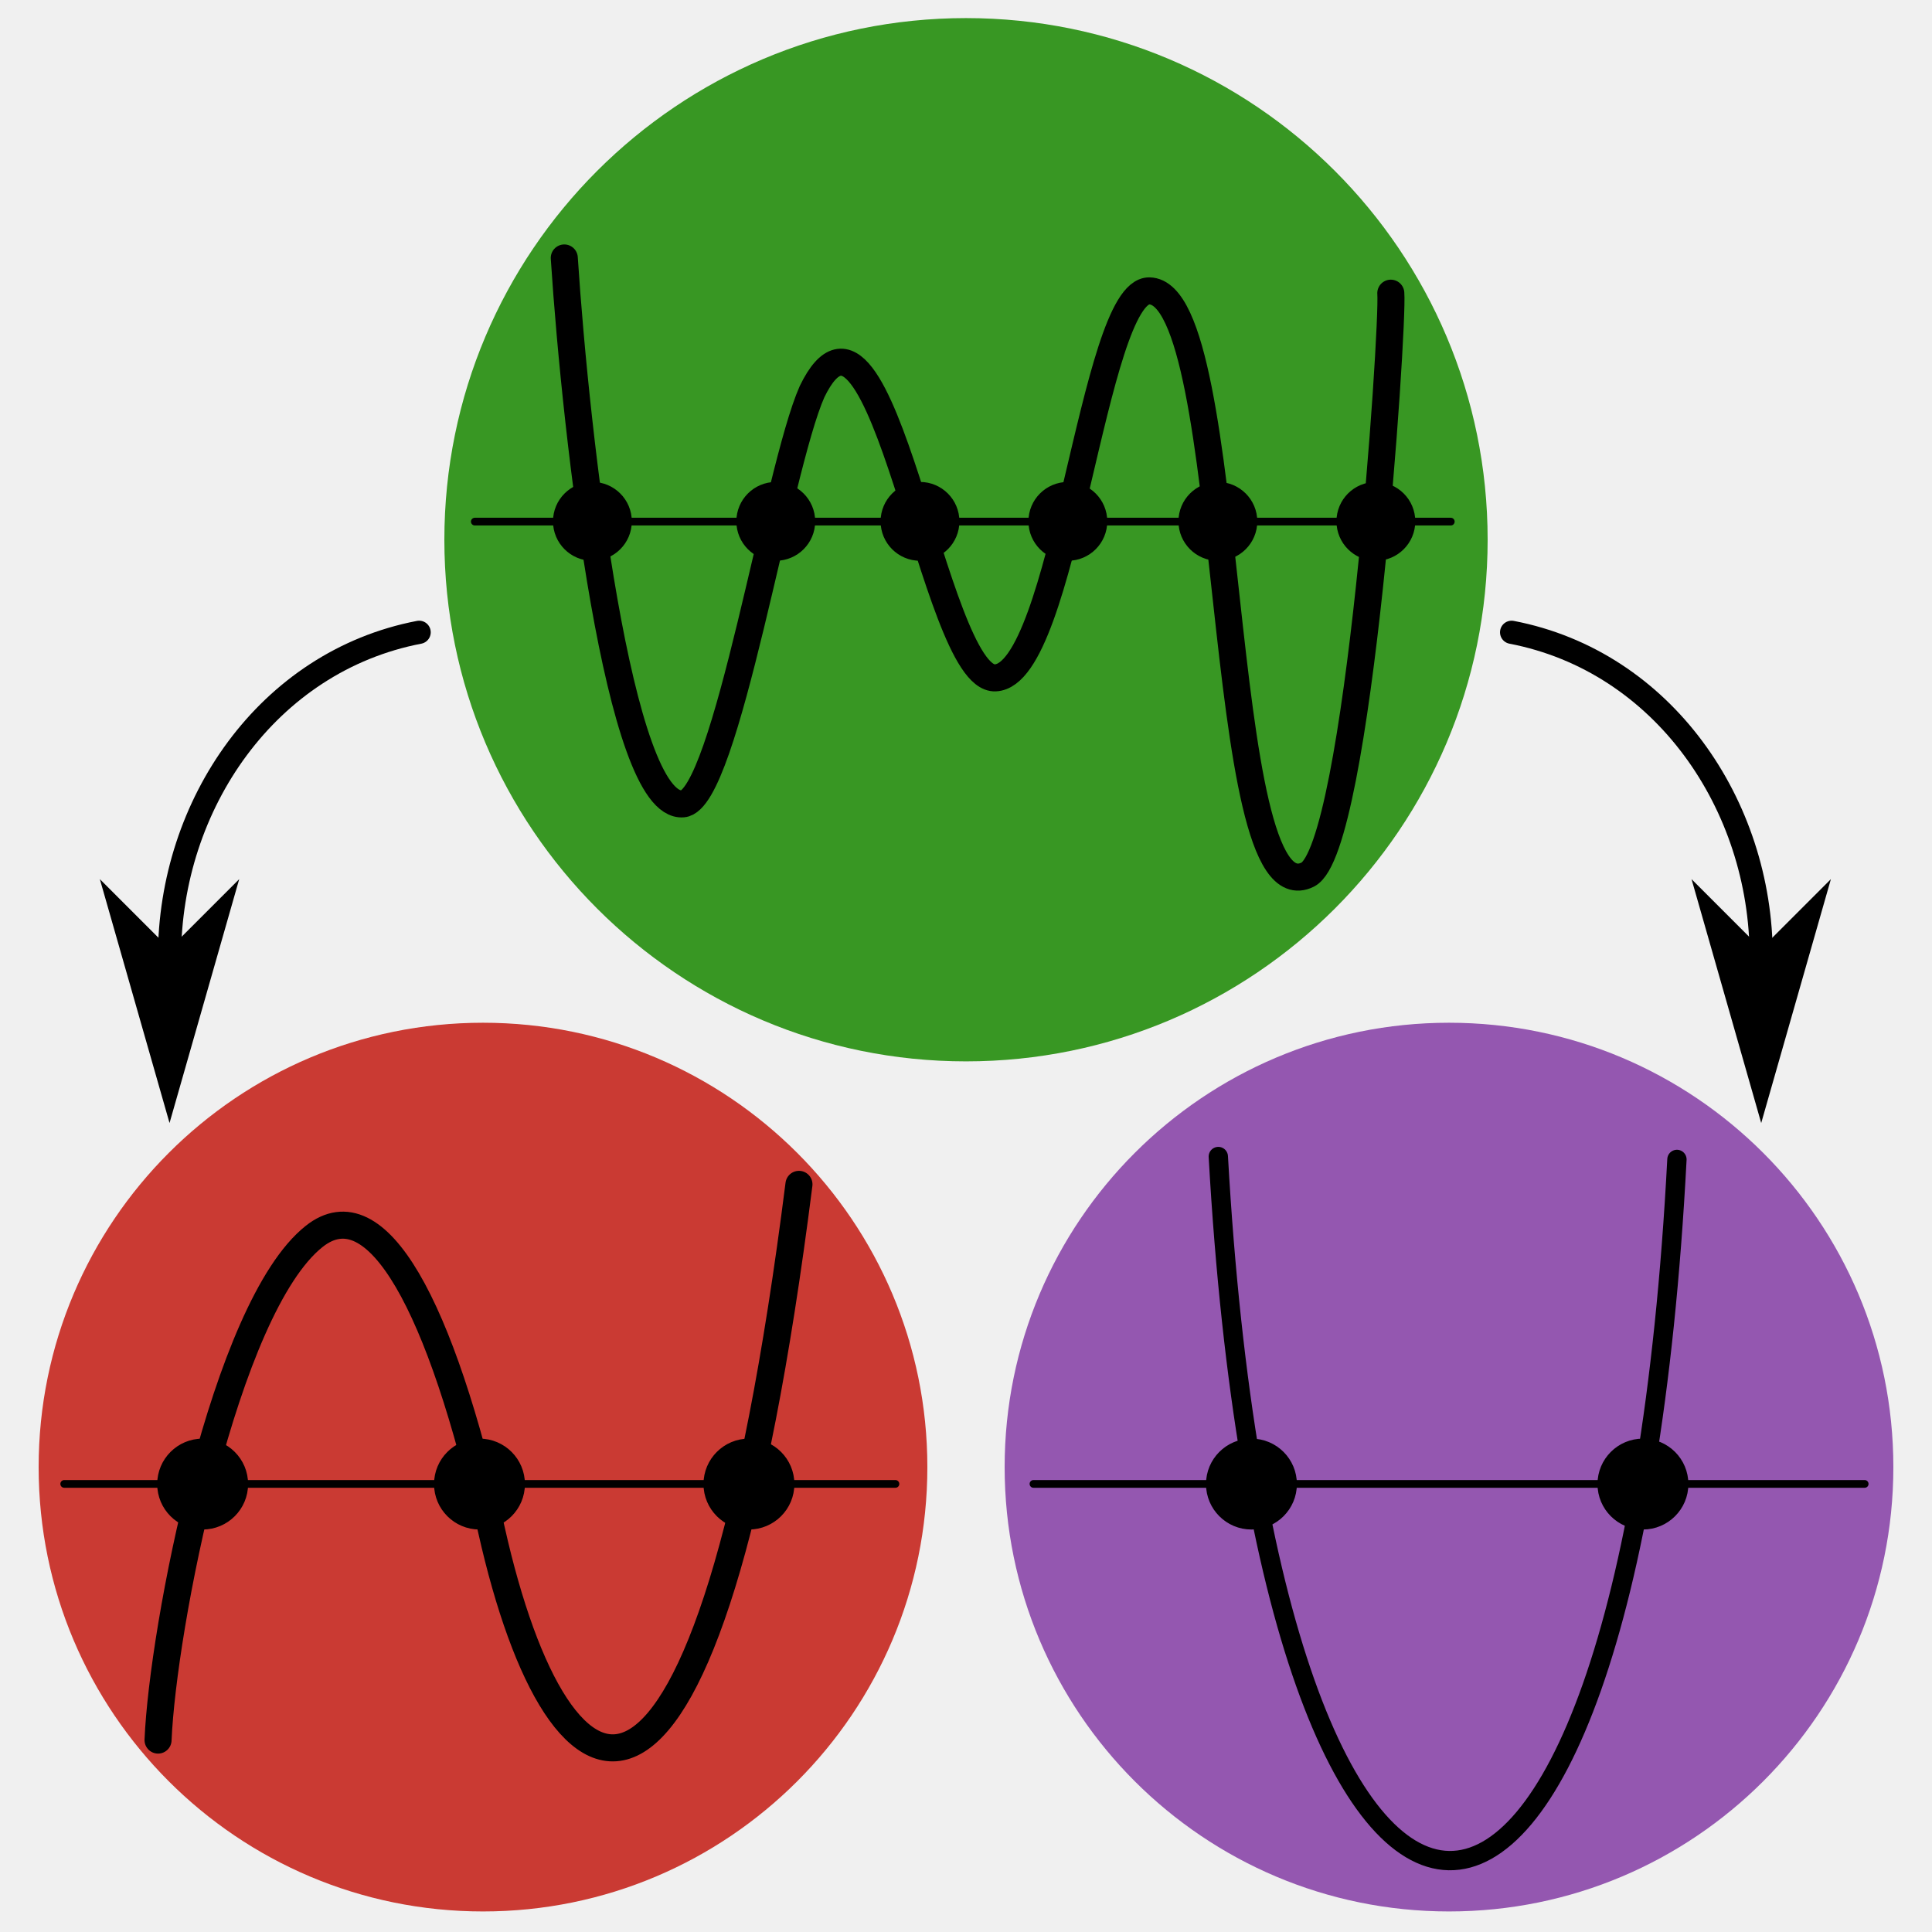
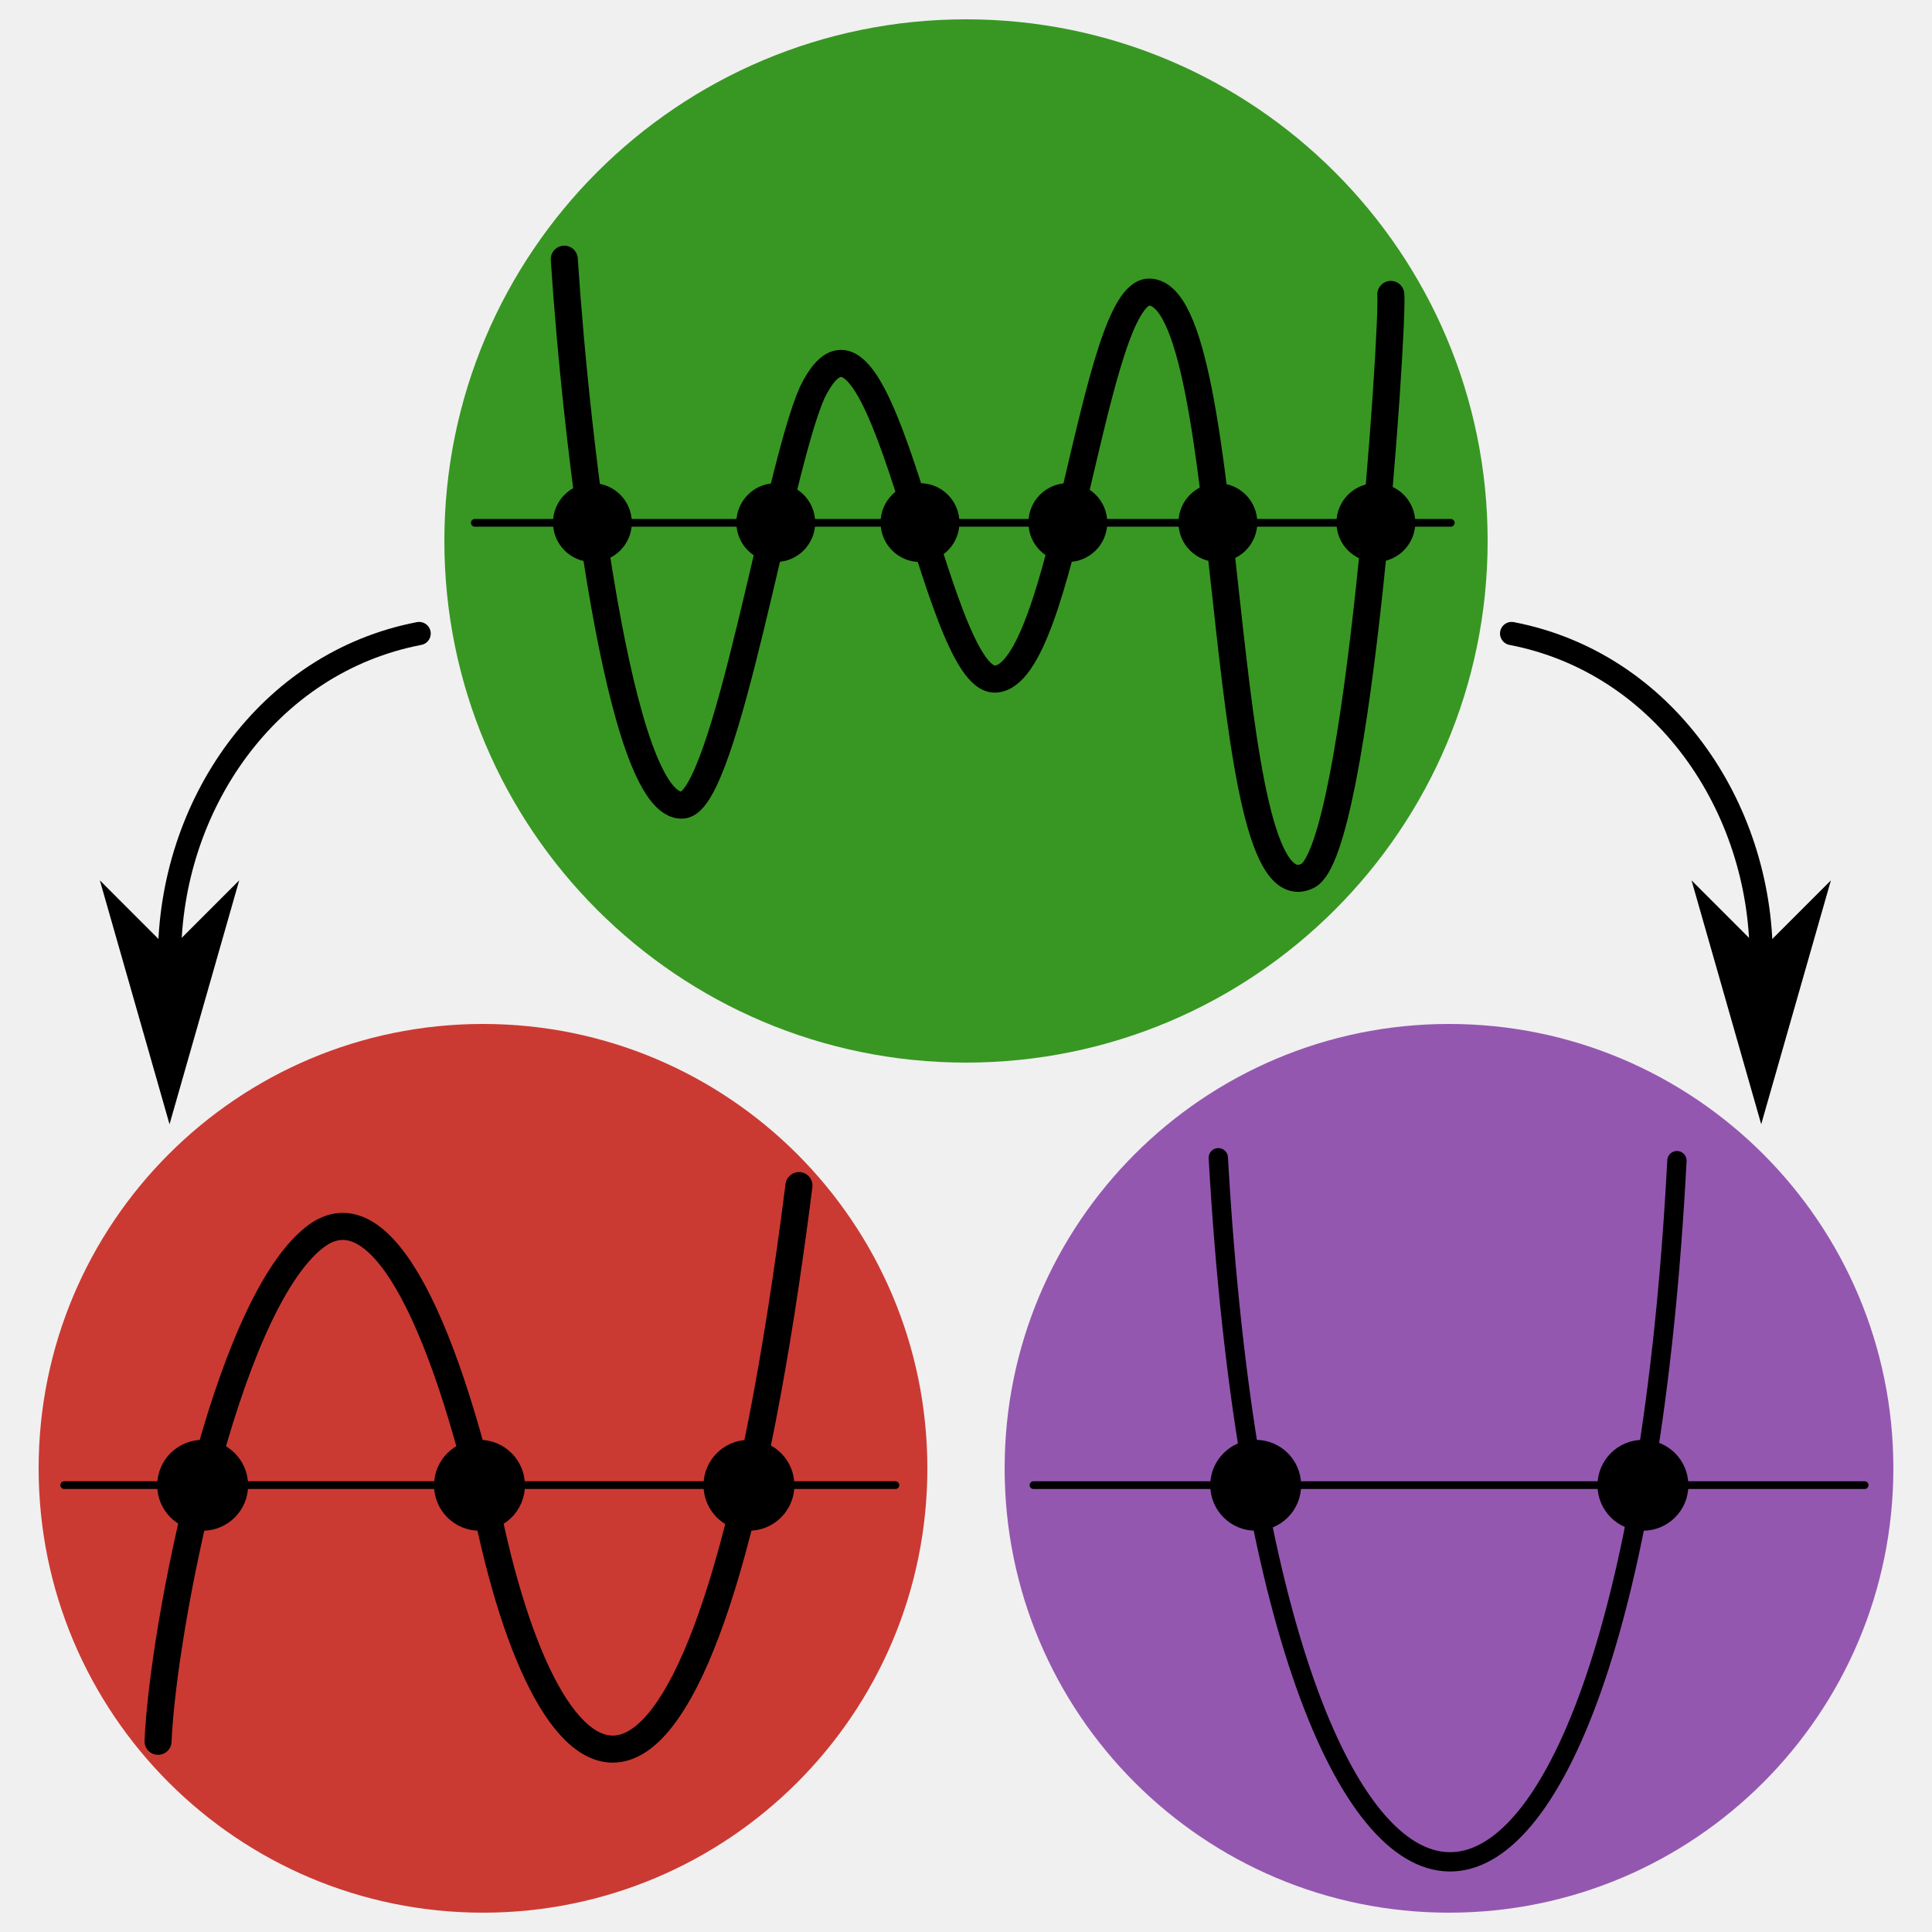
<svg xmlns="http://www.w3.org/2000/svg" id="svg15" version="1.1" viewBox="0 0 500 500" height="500pt" width="500pt">
  <defs id="defs19">
-     <marker style="overflow:visible" refX="0" refY="0" orient="auto-start-reverse" markerWidth="8.75" markerHeight="5" viewBox="0 0 8.75 5" preserveAspectRatio="xMidYMid" id="Arrow1L1384482487908224">
-       <path style="fill:#000000;fill-rule:evenodd;stroke:#000000" d="M 0,0 5,-5 -12.5,0 5,5 Z" id="path51375" transform="scale(-0.5)" />
+     <marker style="overflow:visible" refX="0" refY="0" orient="auto-start-reverse" markerWidth="8.75" markerHeight="5" viewBox="0 0 8.75 5" preserveAspectRatio="xMidYMid" id="Arrow1L1384482498029282">
+       <path style="fill:#000000;fill-rule:evenodd;stroke:#000000" d="M 0,0 5,-5 -12.5,0 5,5 Z" id="path8191" transform="scale(-0.5)" />
    </marker>
-     <marker style="overflow:visible" refX="0" refY="0" orient="auto-start-reverse" markerWidth="8.75" markerHeight="5" viewBox="0 0 8.75 5" preserveAspectRatio="xMidYMid" id="Arrow1L1384482453364438">
-       <path style="fill:#000000;fill-rule:evenodd;stroke:#000000" d="M 0,0 5,-5 -12.5,0 5,5 Z" id="path51378" transform="scale(-0.5)" />
+     <marker style="overflow:visible" refX="0" refY="0" orient="auto-start-reverse" markerWidth="8.75" markerHeight="5" viewBox="0 0 8.75 5" preserveAspectRatio="xMidYMid" id="Arrow1L138448249367809">
+       <path style="fill:#000000;fill-rule:evenodd;stroke:#000000" d="M 0,0 5,-5 -12.5,0 5,5 Z" id="path8194" transform="scale(-0.5)" />
    </marker>
  </defs>
  <g id="surface763305">
-     <path style="fill:#ca3a33;fill-opacity:1;fill-rule:nonzero;stroke:none;stroke-width:1.045" d="m 240,379.683 c 0,63.511 -51.489,115 -115,115 -63.511,0 -115,-51.489 -115,-115 0,-63.511 51.489,-115 115,-115 63.511,0 115,51.489 115,115" id="path2" />
-     <path style="fill:#389723;fill-opacity:1;fill-rule:nonzero;stroke:none;stroke-width:1.227" d="m 385,139.683 c 0,74.557 -60.443,135 -135,135 -74.557,0 -135,-60.443 -135,-135 0,-74.557 60.443,-135 135,-135 74.557,0 135,60.443 135,135" id="path6" />
-     <path style="fill:#9457b0;fill-opacity:1;fill-rule:nonzero;stroke:none;stroke-width:1.045" d="m 490,379.683 c 0,63.511 -51.489,115 -115,115 -63.511,0 -115,-51.489 -115,-115 0,-63.511 51.489,-115 115,-115 63.511,0 115,51.489 115,115" id="path8" />
-     <path style="fill:none;stroke:#000000;stroke-width:7;stroke-linecap:round;stroke-dasharray:none" d="M 40.903,450.33 C 42.096,421.608 58.061,338.401 81.319,319.969 c 16.176,-12.82 32.819,17.736 45.865,75.961 17.705,79.019 56.066,96.179 79.585,-89.419" id="path36728" />
-     <path style="fill:none;stroke:#000000;stroke-width:5;stroke-linecap:round;stroke-dasharray:none" d="m 315.298,299.309 c 13.587,241.264 105.95,244.387 118.691,0.751" id="path36732" />
-     <path style="fill:none;stroke:#000000;stroke-width:6;stroke-linecap:round;stroke-miterlimit:4;stroke-dasharray:none;marker-end:url(#Arrow1L1384482453364438)" d="m 108.473,163.635 c -39.26,7.547 -64.598,44.606 -64.598,84.041" id="path41102" />
-     <path style="fill:#000000;stroke:#000000;stroke-width:2;stroke-linecap:round;stroke-miterlimit:1.8;stroke-dasharray:none" d="M 16.622,384.035 H 231.735" id="path3134" />
-     <circle style="fill:#000000;stroke:#000000;stroke-width:1.539;stroke-linecap:round;stroke-miterlimit:1.8" id="path3192" cx="52.445" cy="384.075" r="10.992" />
-     <path style="fill:none;stroke:#000000;stroke-width:7;stroke-linecap:round;stroke-miterlimit:1.8;stroke-dasharray:none" d="m 146.036,66.761 c 3.062,47.133 14.187,142.656 30.7,141.273 11.151,-0.934 24.403,-86.308 33.425,-106.681 18.118,-37.334 31.446,74.758 47.418,74.076 17.886,-0.764 25.323,-100.376 39.87,-100.146 23.045,0.363 16.547,163.185 40.978,151.069 13.215,-6.554 22.238,-141.765 21.512,-150.476" id="path4981" />
-     <path style="fill:#000000;stroke:#000000;stroke-width:2;stroke-linecap:round;stroke-miterlimit:1.8;stroke-dasharray:none" d="M 267.462,384.035 H 482.575" id="path21307" />
-     <circle style="fill:#000000;stroke:#000000;stroke-width:1.539;stroke-linecap:round;stroke-miterlimit:1.8" id="circle21311" cx="124.09" cy="384.075" r="10.992" />
-     <circle style="fill:#000000;stroke:#000000;stroke-width:1.539;stroke-linecap:round;stroke-miterlimit:1.8" id="circle21313" cx="193.826" cy="384.075" r="10.992" />
-     <circle style="fill:#000000;stroke:#000000;stroke-width:1.539;stroke-linecap:round;stroke-miterlimit:1.8" id="circle21315" cx="323.873" cy="384.075" r="10.992" />
-     <circle style="fill:#000000;stroke:#000000;stroke-width:1.539;stroke-linecap:round;stroke-miterlimit:1.8" id="circle21317" cx="425.191" cy="384.075" r="10.992" />
-     <path style="fill:#000000;stroke:#000000;stroke-width:2;stroke-linecap:round;stroke-miterlimit:1.8;stroke-dasharray:none" d="M 122.882,134.993 H 375.461" id="path21319" />
-     <circle style="fill:#000000;stroke:#000000;stroke-width:1.335;stroke-linecap:round;stroke-miterlimit:1.8" id="circle22797" cx="153.314" cy="134.928" r="9.532" />
-     <circle style="fill:#000000;stroke:#000000;stroke-width:1.335;stroke-linecap:round;stroke-miterlimit:1.8" id="circle28016" cx="200.769" cy="134.928" r="9.532" />
-     <circle style="fill:#000000;stroke:#000000;stroke-width:1.335;stroke-linecap:round;stroke-miterlimit:1.8" id="circle28018" cx="238.095" cy="134.928" r="9.532" />
-     <circle style="fill:#000000;stroke:#000000;stroke-width:1.335;stroke-linecap:round;stroke-miterlimit:1.8" id="circle28020" cx="276.358" cy="134.928" r="9.532" />
-     <circle style="fill:#000000;stroke:#000000;stroke-width:1.335;stroke-linecap:round;stroke-miterlimit:1.8" id="circle28022" cx="315.184" cy="134.928" r="9.532" />
-     <circle style="fill:#000000;stroke:#000000;stroke-width:1.335;stroke-linecap:round;stroke-miterlimit:1.8" id="circle28024" cx="356.074" cy="134.928" r="9.532" />
-     <path style="fill:none;stroke:#000000;stroke-width:6;stroke-linecap:round;stroke-miterlimit:4;stroke-dasharray:none;marker-end:url(#Arrow1L1384482487908224)" d="m 391.203,163.635 c 39.26,7.547 64.598,44.606 64.598,84.041" id="path39471" />
+     <path style="fill:#ca3a33;fill-opacity:1;fill-rule:nonzero;stroke:none;stroke-width:1.045" d="M 240,380 C 240,443.511 188.511,495 125,495 61.489,495 10,443.511 10,380 10,316.489 61.489,265 125,265 c 63.511,0 115,51.489 115,115" id="path2" />
+     <path style="fill:#389723;fill-opacity:1;fill-rule:nonzero;stroke:none;stroke-width:1.227" d="M 385,140 C 385,214.557 324.557,275 250,275 175.443,275 115,214.557 115,140 115,65.443 175.443,5 250,5 324.557,5 385,65.443 385,140" id="path6" />
+     <path style="fill:#9457b0;fill-opacity:1;fill-rule:nonzero;stroke:none;stroke-width:1.045" d="m 490,380 c 0,63.511 -51.489,115 -115,115 -63.511,0 -115,-51.489 -115,-115 0,-63.511 51.489,-115 115,-115 63.511,0 115,51.489 115,115" id="path8" />
+     <path style="fill:none;stroke:#000000;stroke-width:7;stroke-linecap:round;stroke-dasharray:none" d="M 40.903,450.647 C 42.096,421.924 58.061,338.718 81.319,320.286 c 16.176,-12.82 32.819,17.736 45.865,75.961 17.705,79.019 56.066,96.179 79.585,-89.419" id="path36728" />
+     <path style="fill:none;stroke:#000000;stroke-width:5;stroke-linecap:round;stroke-dasharray:none" d="m 315.298,299.626 c 13.587,241.264 105.95,244.387 118.691,0.751" id="path36732" />
+     <path style="fill:none;stroke:#000000;stroke-width:6;stroke-linecap:round;stroke-miterlimit:4;stroke-dasharray:none;marker-end:url(#Arrow1L138448249367809)" d="m 108.473,163.952 c -39.26,7.547 -64.598,44.606 -64.598,84.041" id="path41102" />
+     <path style="fill:#000000;stroke:#000000;stroke-width:2;stroke-linecap:round;stroke-miterlimit:1.8;stroke-dasharray:none" d="M 16.622,384.352 H 231.735" id="path3134" />
+     <circle style="fill:#000000;stroke:#000000;stroke-width:1.539;stroke-linecap:round;stroke-miterlimit:1.8" id="path3192" cx="52.445" cy="384.392" r="10.992" />
+     <path style="fill:none;stroke:#000000;stroke-width:7;stroke-linecap:round;stroke-miterlimit:1.8;stroke-dasharray:none" d="m 146.036,67.077 c 3.062,47.133 14.187,142.656 30.7,141.273 11.151,-0.934 24.403,-86.308 33.425,-106.681 18.118,-37.334 31.446,74.758 47.418,74.076 17.886,-0.764 25.323,-100.376 39.87,-100.146 23.045,0.363 16.547,163.185 40.978,151.069 13.215,-6.554 22.238,-141.765 21.512,-150.476" id="path4981" />
+     <path style="fill:#000000;stroke:#000000;stroke-width:2;stroke-linecap:round;stroke-miterlimit:1.8;stroke-dasharray:none" d="M 267.462,384.352 H 482.575" id="path21307" />
+     <circle style="fill:#000000;stroke:#000000;stroke-width:1.539;stroke-linecap:round;stroke-miterlimit:1.8" id="circle21311" cx="124.09" cy="384.392" r="10.992" />
+     <circle style="fill:#000000;stroke:#000000;stroke-width:1.539;stroke-linecap:round;stroke-miterlimit:1.8" id="circle21313" cx="193.826" cy="384.392" r="10.992" />
+     <circle style="fill:#000000;stroke:#000000;stroke-width:1.539;stroke-linecap:round;stroke-miterlimit:1.8" id="circle21315" cx="324.972" cy="384.392" r="10.992" />
+     <circle style="fill:#000000;stroke:#000000;stroke-width:1.539;stroke-linecap:round;stroke-miterlimit:1.8" id="circle21317" cx="425.191" cy="384.392" r="10.992" />
+     <path style="fill:#ffffff;stroke:#000000;stroke-width:2;stroke-linecap:round;stroke-miterlimit:1.8;stroke-dasharray:none" d="M 122.882,135.31 H 375.461" id="path21319" />
+     <circle style="fill:#000000;stroke:#000000;stroke-width:1.335;stroke-linecap:round;stroke-miterlimit:1.8" id="circle22797" cx="153.314" cy="135.245" r="9.532" />
+     <circle style="fill:#000000;stroke:#000000;stroke-width:1.335;stroke-linecap:round;stroke-miterlimit:1.8" id="circle28016" cx="200.769" cy="135.245" r="9.532" />
+     <circle style="fill:#000000;stroke:#000000;stroke-width:1.335;stroke-linecap:round;stroke-miterlimit:1.8" id="circle28018" cx="238.095" cy="135.245" r="9.532" />
+     <circle style="fill:#000000;stroke:#000000;stroke-width:1.335;stroke-linecap:round;stroke-miterlimit:1.8" id="circle28020" cx="276.358" cy="135.245" r="9.532" />
+     <circle style="fill:#000000;stroke:#000000;stroke-width:1.335;stroke-linecap:round;stroke-miterlimit:1.8" id="circle28022" cx="315.184" cy="135.245" r="9.532" />
+     <circle style="fill:#000000;stroke:#000000;stroke-width:1.335;stroke-linecap:round;stroke-miterlimit:1.8" id="circle28024" cx="356.074" cy="135.245" r="9.532" />
+     <path style="fill:none;stroke:#000000;stroke-width:6;stroke-linecap:round;stroke-miterlimit:4;stroke-dasharray:none;marker-end:url(#Arrow1L1384482498029282)" d="m 391.203,163.952 c 39.26,7.547 64.598,44.606 64.598,84.041" id="path39471" />
  </g>
</svg>
